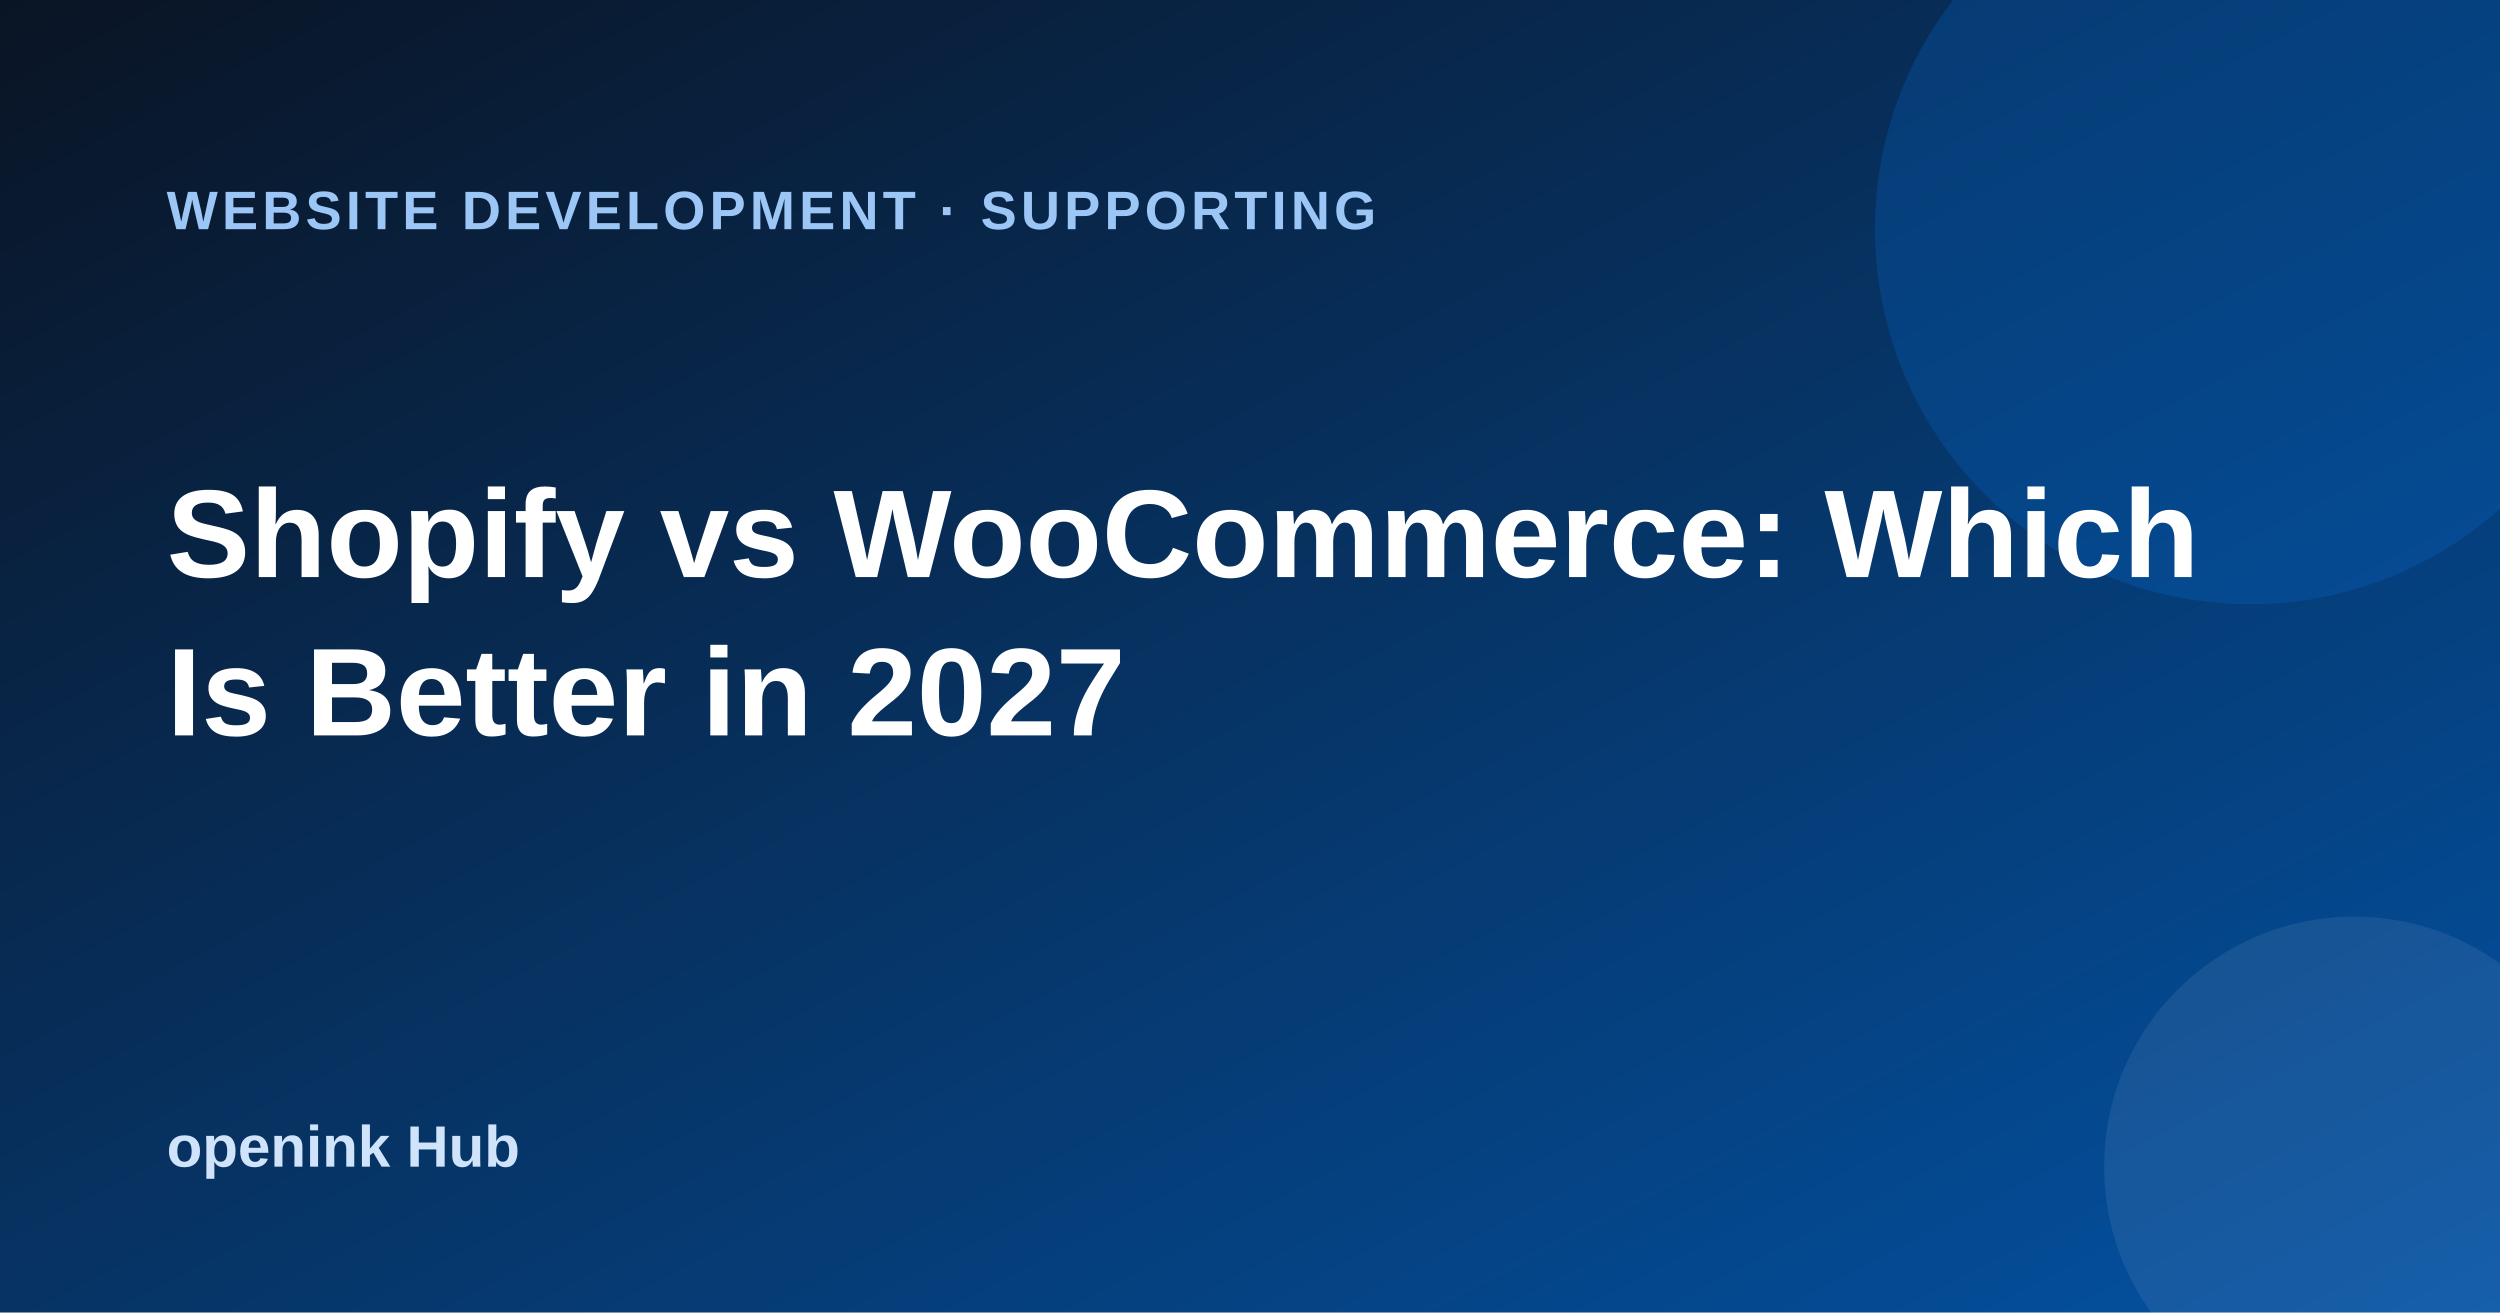
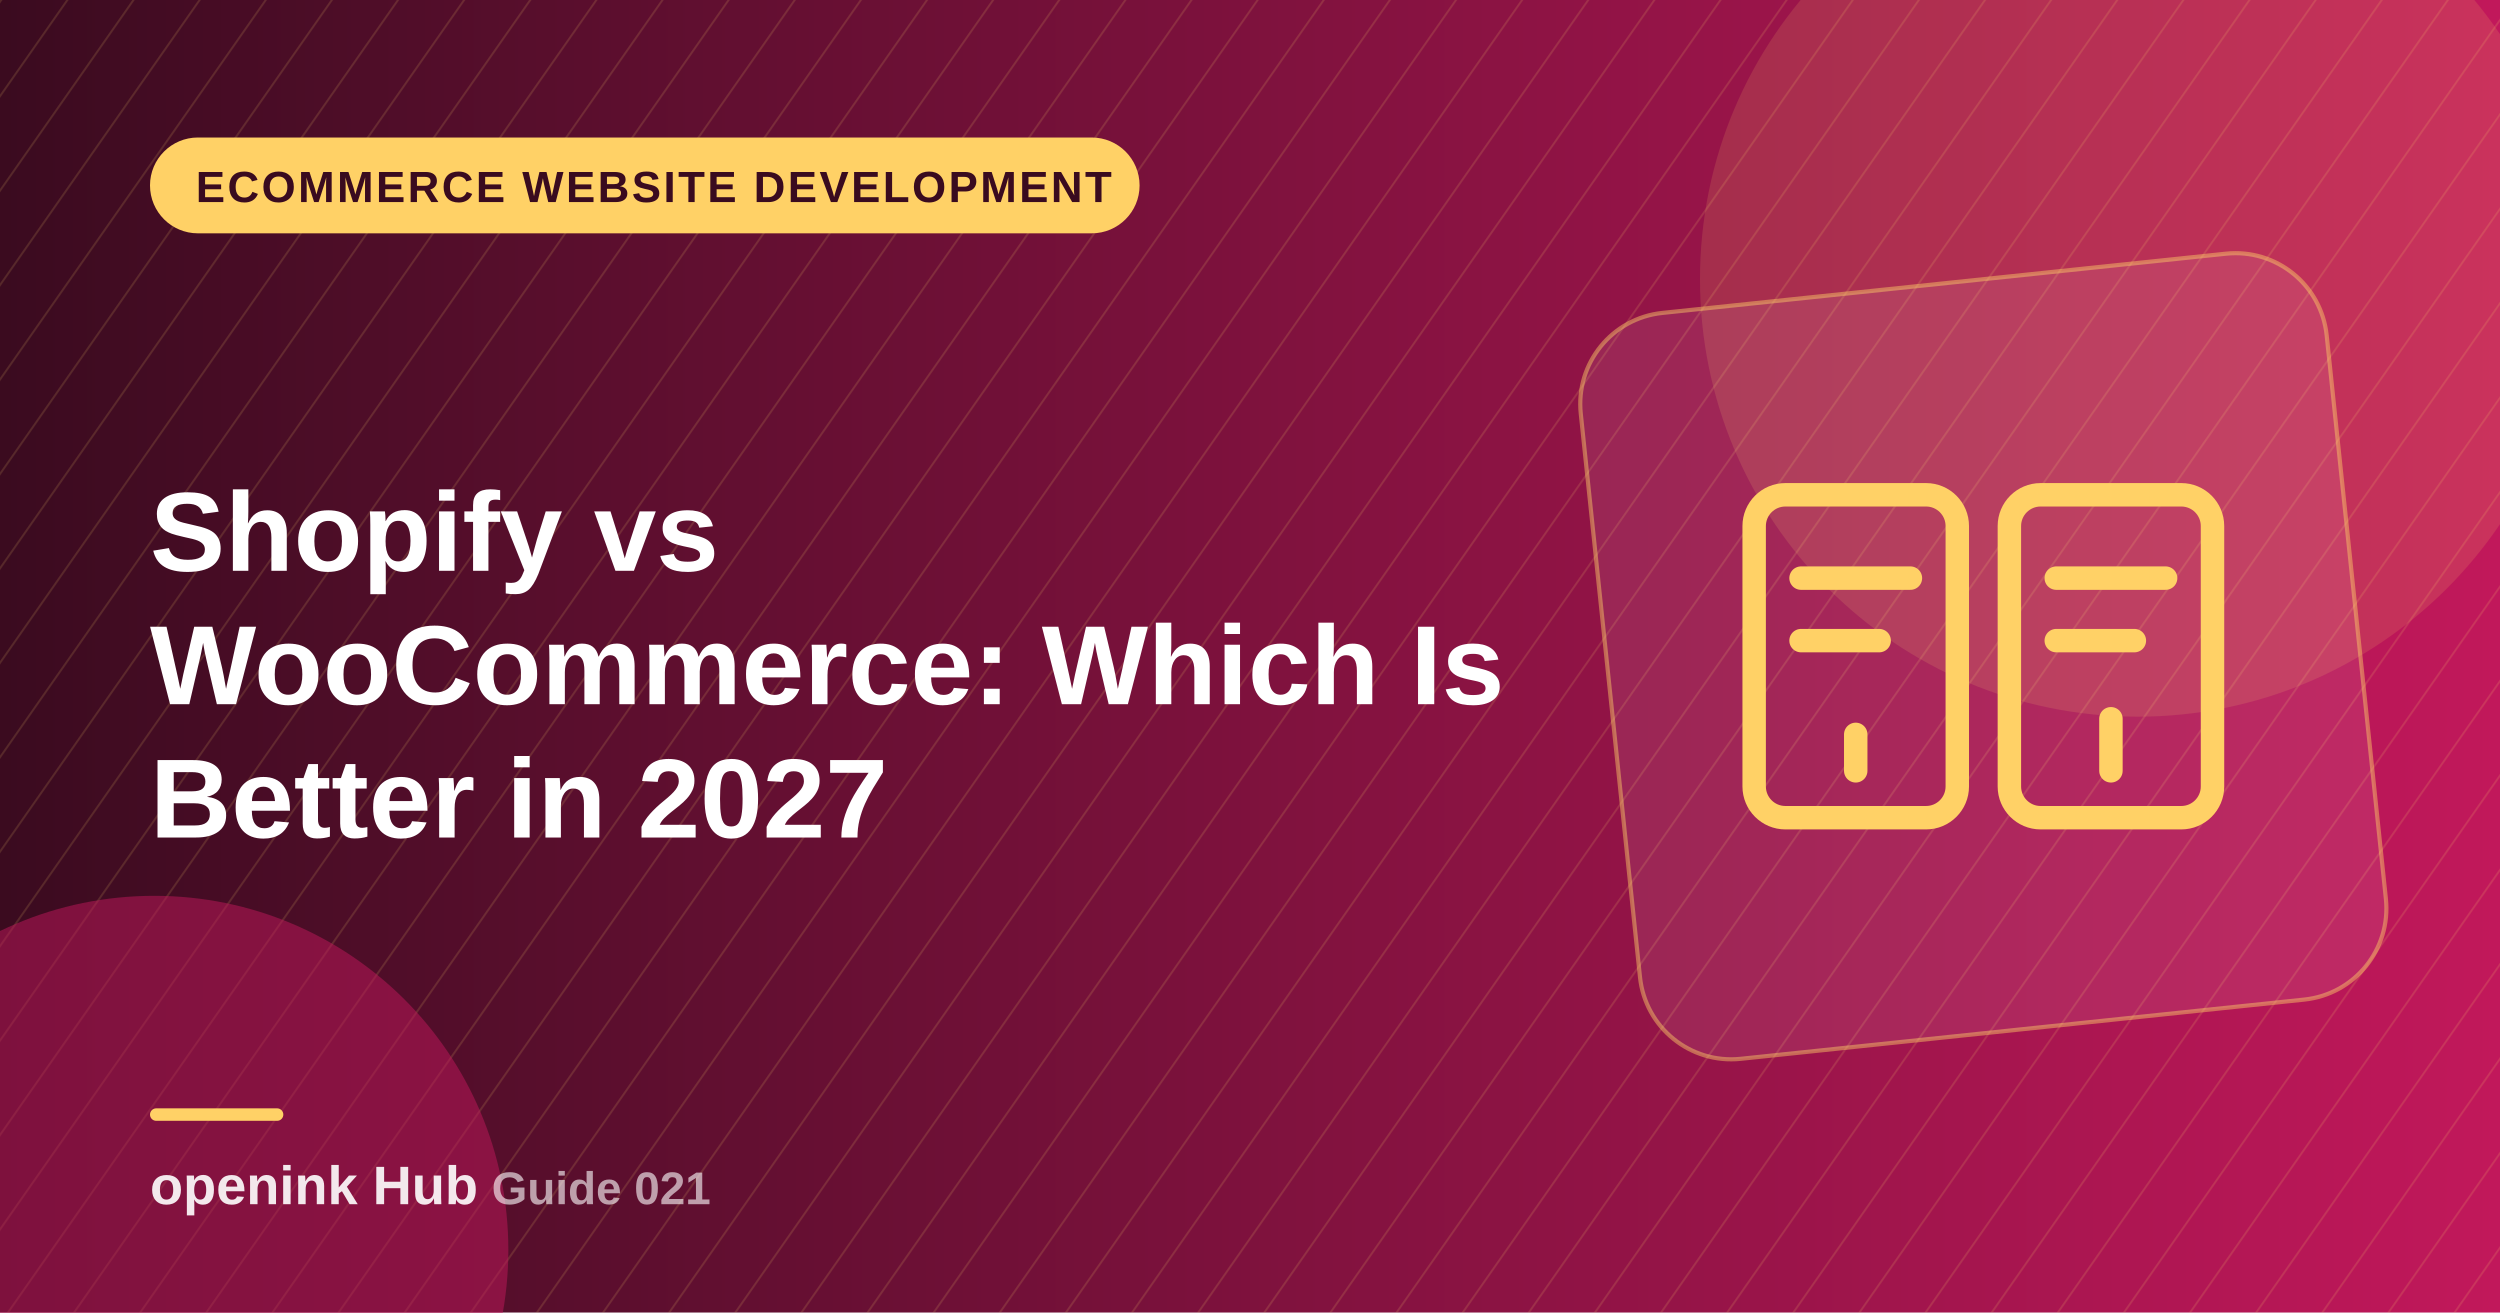
<svg xmlns="http://www.w3.org/2000/svg" width="1200" height="630" viewBox="0 0 1200 630" role="img" aria-label="Shopify vs WooCommerce: Which Is Better in 2027">
  <defs>
-     <linearGradient id="g" x1="0" y1="0" x2="1" y2="1">
-       <stop offset="0" stop-color="#0a1424" />
-       <stop offset="1" stop-color="#0352a3" />
+     <linearGradient id="g" x1="0" y1="0" x2="1" y2="0">
+       <stop offset="0" stop-color="#3a0b1f" />
+       <stop offset="1" stop-color="#c2185b" />
    </linearGradient>
+     <pattern id="p" width="26" height="26" patternUnits="userSpaceOnUse" patternTransform="rotate(35)">
+       <path d="M0 0v26" stroke="#ffd166" stroke-width="2" />
+     </pattern>
+     <style>.ic{fill:none;stroke:#ffd166;stroke-width:9;stroke-linecap:round;stroke-linejoin:round}.ic .f{fill:#ffd166;stroke:none}</style>
  </defs>
  <rect width="1200" height="630" fill="url(#g)" />
-   <circle cx="1080" cy="110" r="180" fill="#046bd2" opacity=".25" />
-   <circle cx="1130" cy="560" r="120" fill="#eef5fd" opacity=".08" />
-   <text x="80" y="110" fill="#9cc6f5" font-family="Segoe UI,Arial,sans-serif" font-size="26" font-weight="600" letter-spacing="2">WEBSITE DEVELOPMENT · SUPPORTING</text>
-   <text x="80" y="277" fill="#fff" font-family="Segoe UI,Arial,sans-serif" font-size="60" font-weight="700">Shopify vs WooCommerce: Which</text>
-   <text x="80" y="353" fill="#fff" font-family="Segoe UI,Arial,sans-serif" font-size="60" font-weight="700">Is Better in 2027</text>
-   <text x="80" y="560" fill="#cfe3fa" font-family="Segoe UI,Arial,sans-serif" font-size="28" font-weight="600">openink Hub</text>
+   <rect width="1200" height="630" fill="url(#p)" opacity=".14" />
+   <circle cx="1026" cy="134" r="210" fill="#ffd166" opacity=".14" />
+   <circle cx="74" cy="600" r="170" fill="#c2185b" opacity=".5" />
+   <rect x="772" y="135" width="360" height="360" rx="44" fill="#fff" fill-opacity=".08" stroke="#ffd166" stroke-opacity=".45" stroke-width="2" transform="rotate(-6 952 315)" />
+   <g class="ic" transform="translate(827 190) scale(1.25)">
+     <rect x="12" y="38" width="78" height="124" rx="12" />
+     <rect x="110" y="38" width="78" height="124" rx="12" />
+     <path d="M30 70h42M30 94h30M128 70h42M128 94h30M51 130v14M149 124v20" />
+   </g>
+   <rect x="72" y="66" width="475" height="46" rx="23" fill="#ffd166" />
+   <text x="94" y="97" fill="#3a0b1f" font-family="Segoe UI,Arial,sans-serif" font-size="21" font-weight="700" letter-spacing="1.2">ECOMMERCE WEBSITE DEVELOPMENT</text>
+   <text x="72" y="274" fill="#fff" font-family="Segoe UI,Arial,sans-serif" font-size="54" font-weight="800">Shopify vs</text>
+   <text x="72" y="338" fill="#fff" font-family="Segoe UI,Arial,sans-serif" font-size="54" font-weight="800">WooCommerce: Which Is</text>
+   <text x="72" y="402" fill="#fff" font-family="Segoe UI,Arial,sans-serif" font-size="54" font-weight="800">Better in 2027</text>
+   <rect x="72" y="532" width="64" height="6" rx="3" fill="#ffd166" />
+   <text x="72" y="578" fill="#fff" fill-opacity=".9" font-family="Segoe UI,Arial,sans-serif" font-size="26" font-weight="700">openink Hub</text>
+   <text x="236" y="578" fill="#fff" fill-opacity=".6" font-family="Segoe UI,Arial,sans-serif" font-size="22" font-weight="600">Guide 021</text>
</svg>
